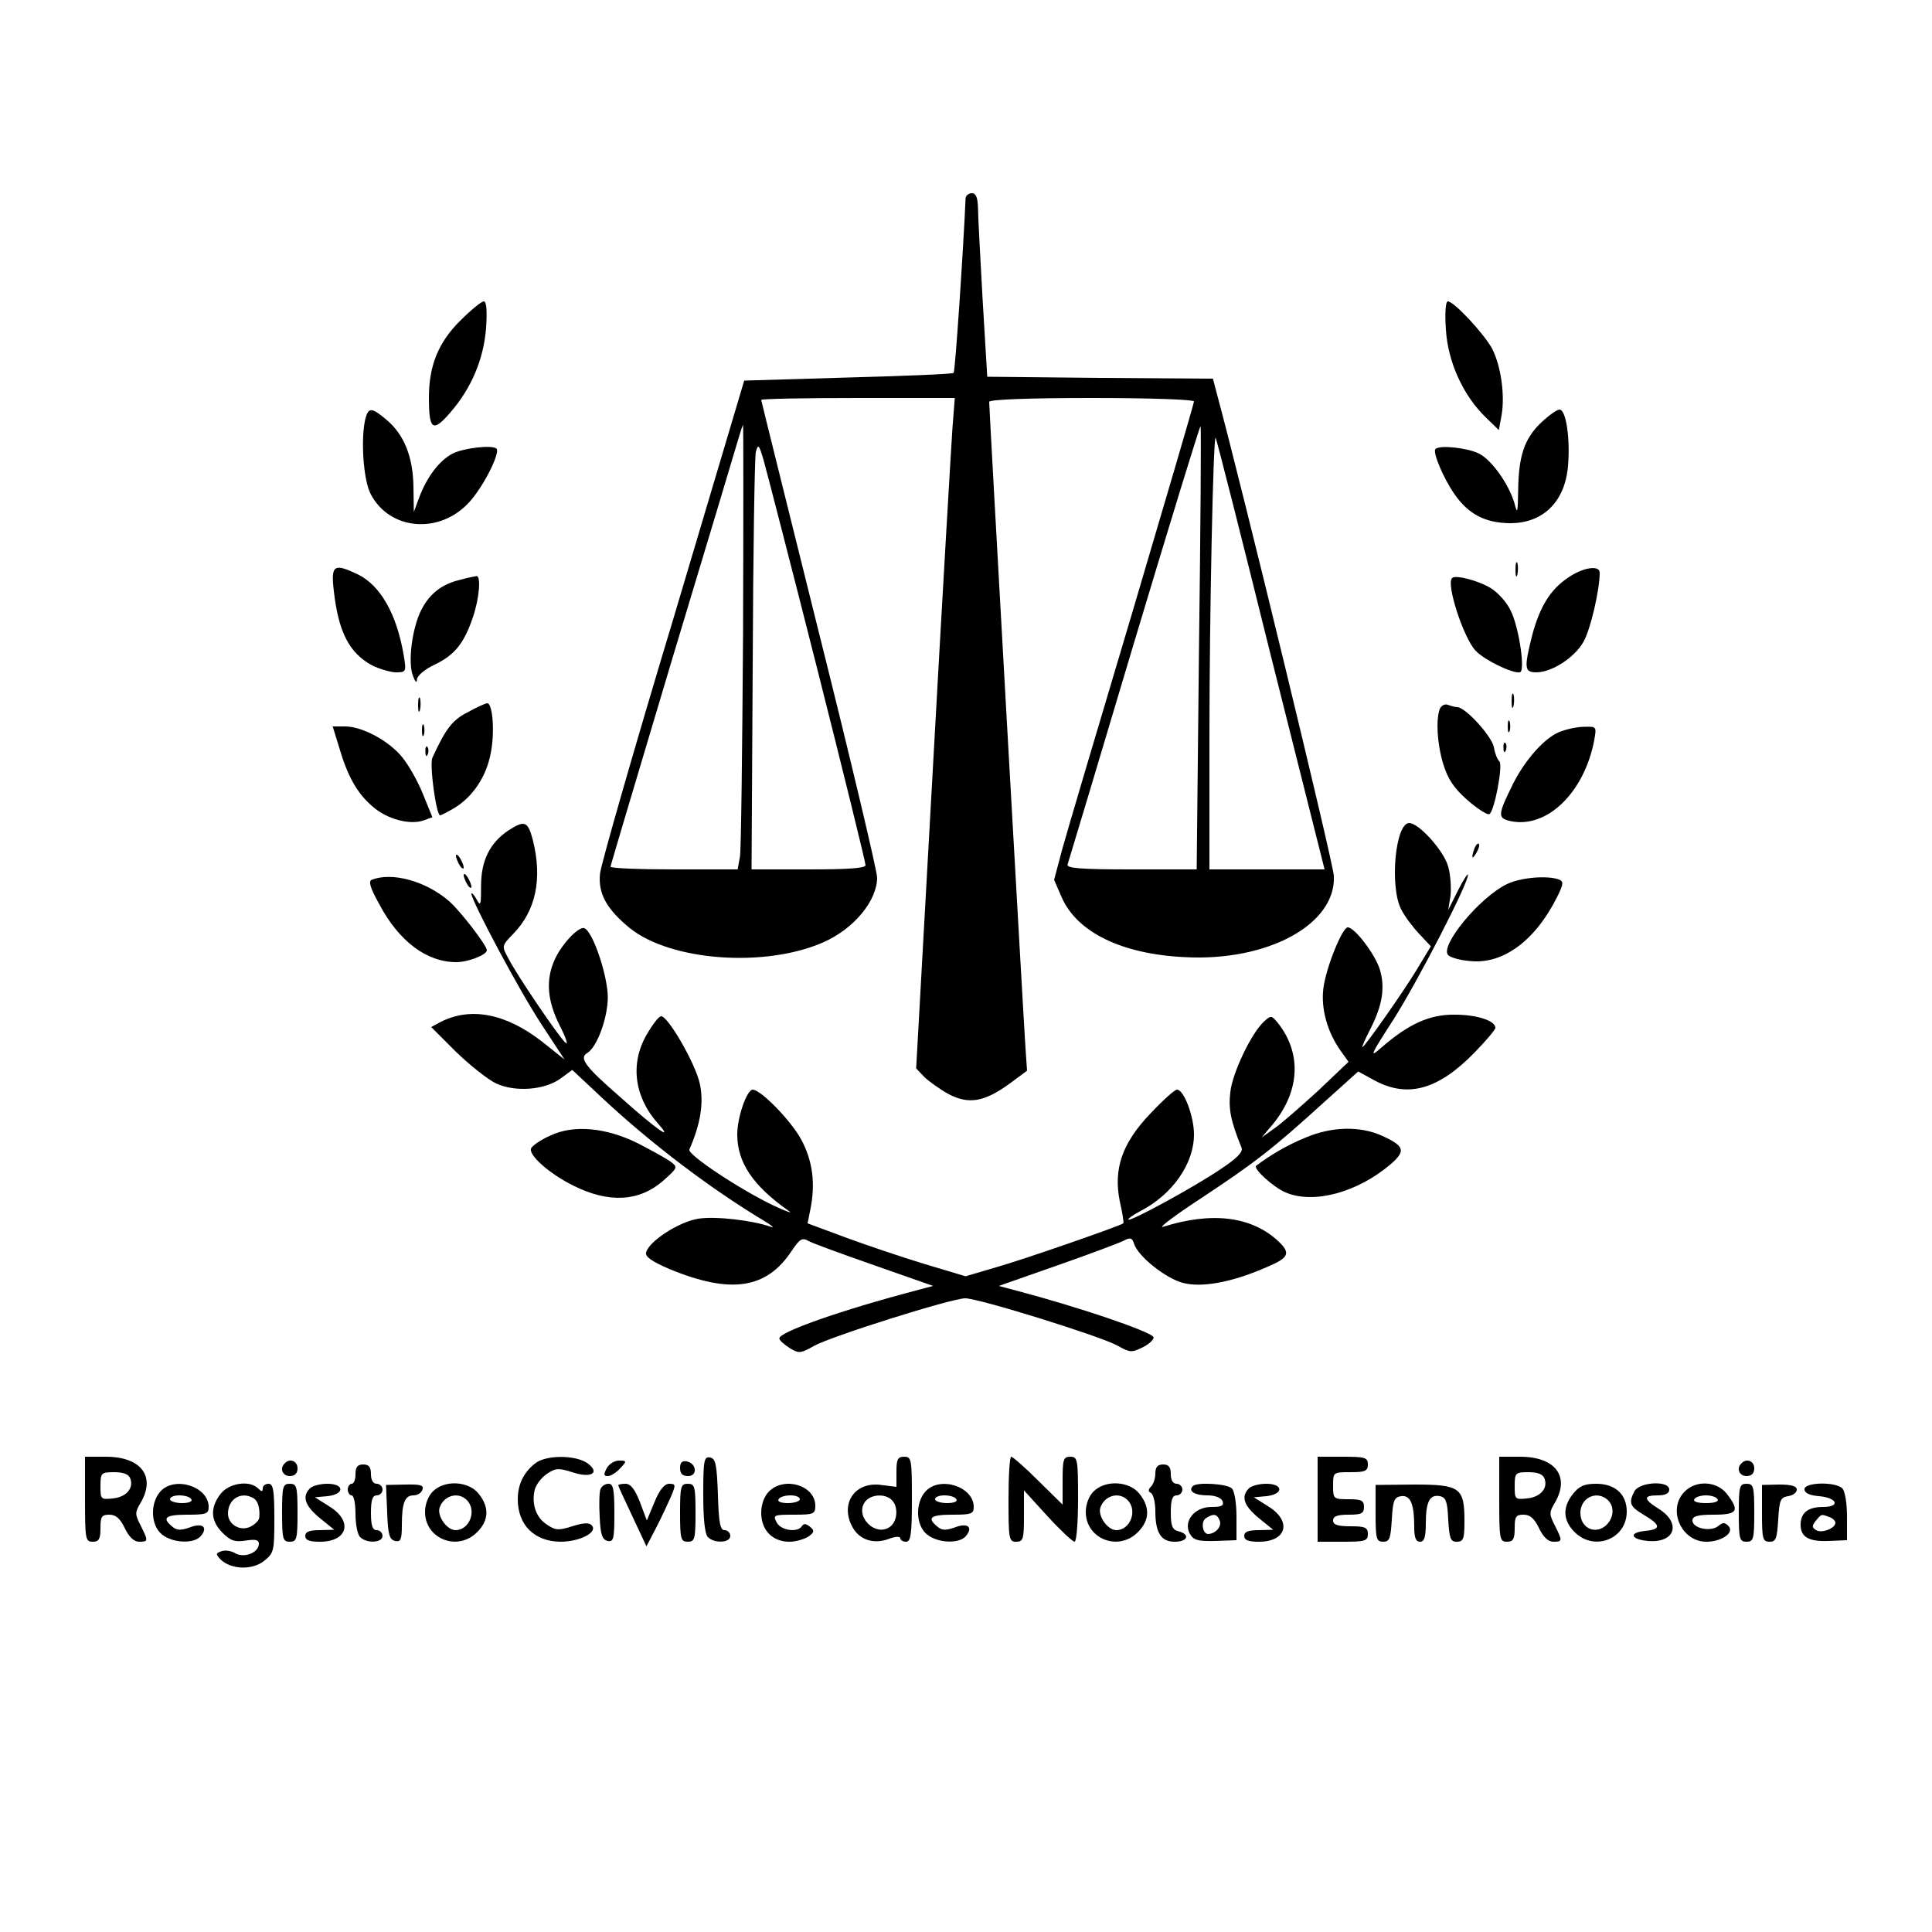
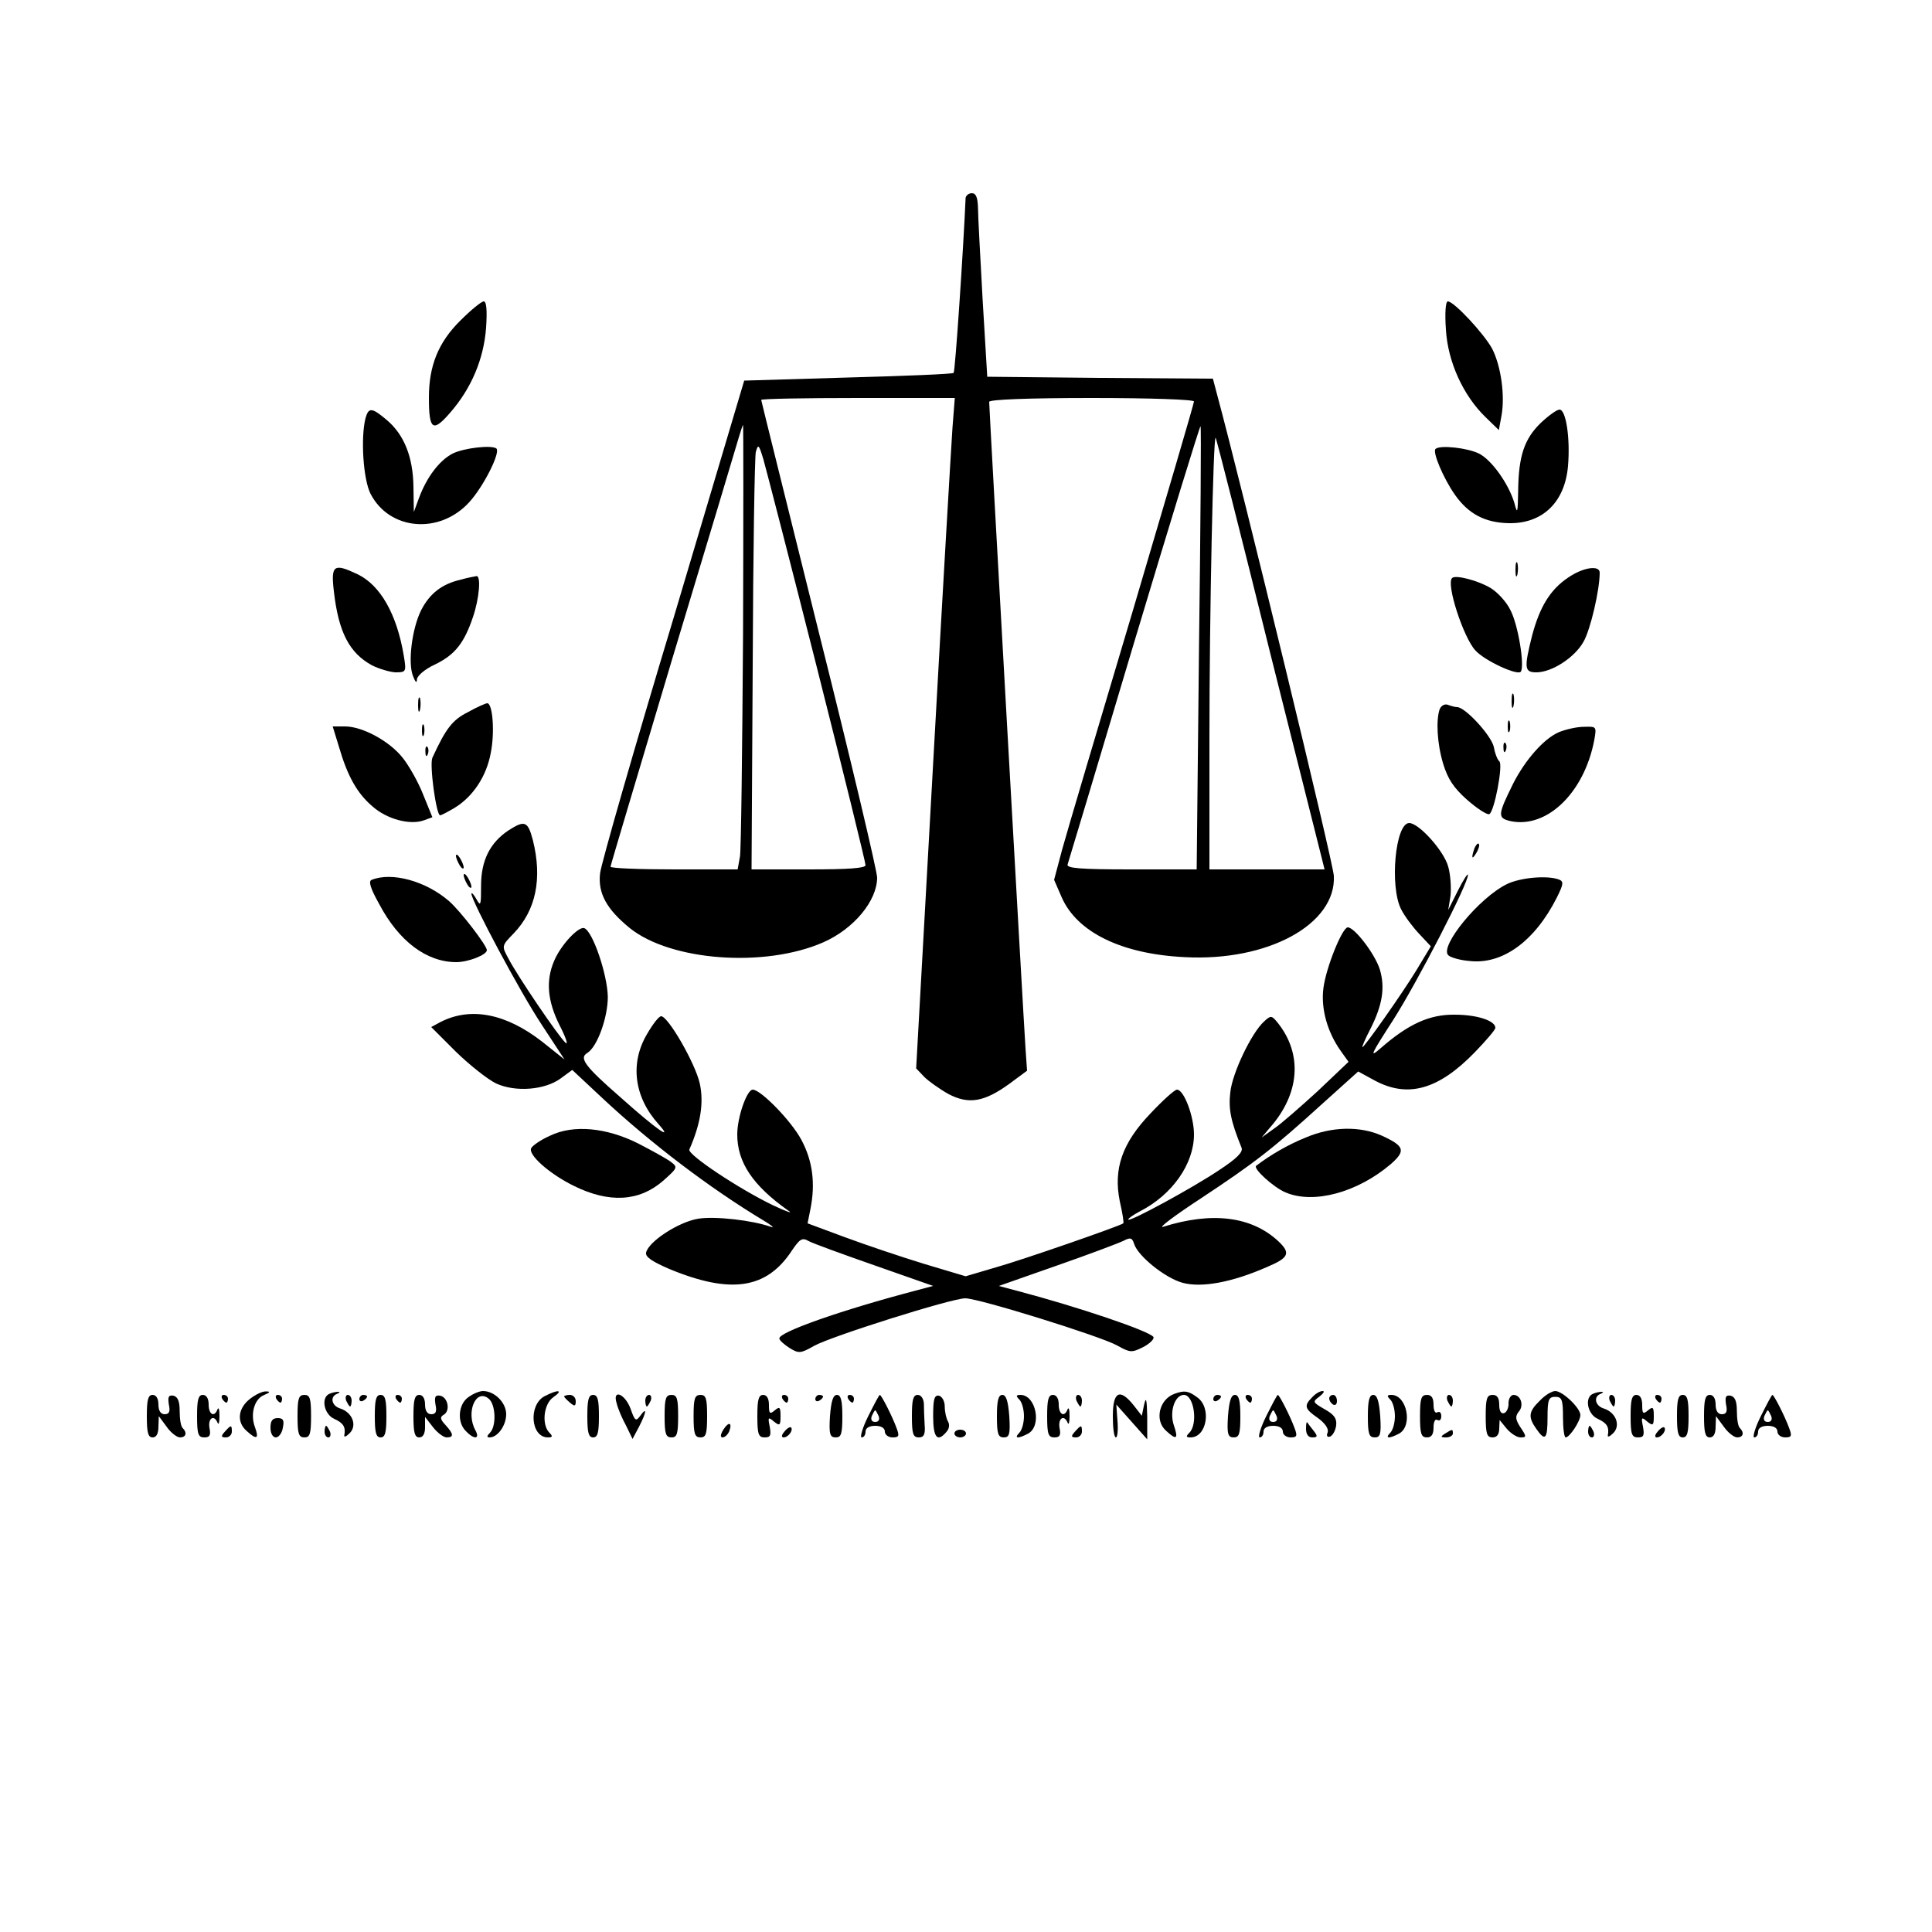
<svg xmlns="http://www.w3.org/2000/svg" version="1.0" width="500pt" height="500pt" viewBox="0 0 500 500" preserveAspectRatio="xMidYMid meet">
  <g transform="translate(0,500) scale(0.1,-0.1)" fill="#000000" stroke="none">
    <path d="M2499 4488 c-6 -137 -27 -449 -31 -453 -2 -3 -125 -8 -273 -12 l-269 -8 -183 -615 c-102 -338 -187 -635 -190 -660 -6 -52 17 -93 77 -142 106 -85 349 -103 500 -37 80 35 140 108 140 168 0 16 -67 300 -150 631 -82 330 -150 603 -150 605 0 3 113 5 251 5 l250 0 -6 -77 c-3 -43 -26 -433 -50 -868 l-44 -790 21 -22 c11 -11 39 -31 62 -44 53 -28 93 -21 158 26 l46 34 -4 58 c-4 55 -94 1653 -94 1673 0 6 100 10 265 10 154 0 265 -4 265 -9 0 -5 -72 -250 -159 -544 -88 -295 -170 -571 -182 -615 l-21 -79 20 -46 c40 -90 155 -146 317 -154 216 -12 393 85 387 210 -1 32 -237 1005 -303 1249 l-10 38 -292 2 -292 3 -12 200 c-6 110 -12 217 -12 238 -1 26 -5 37 -16 37 -8 0 -15 -6 -16 -12z m-576 -1130 c-2 -299 -5 -558 -8 -575 l-6 -33 -164 0 c-91 0 -165 3 -165 7 0 3 73 247 161 542 89 295 166 551 171 569 5 17 10 32 11 32 1 0 1 -244 0 -542z m1180 -36 l-6 -572 -170 0 c-131 0 -168 3 -164 13 2 6 80 265 172 574 93 310 170 561 172 560 2 -2 0 -261 -4 -575z m185 -15 l140 -557 -149 0 -149 0 0 343 c0 318 10 781 16 774 2 -1 66 -253 142 -560z m-1173 -38 c69 -273 125 -501 125 -508 0 -8 -45 -11 -147 -11 l-148 0 3 527 c1 291 5 539 8 553 6 22 8 20 20 -20 7 -25 70 -268 139 -541z" />
    <path d="M1192 4171 c-58 -57 -82 -118 -82 -200 0 -84 10 -91 55 -39 55 63 87 139 93 220 3 45 1 68 -6 68 -6 0 -33 -22 -60 -49z" />
    <path d="M3742 4147 c5 -84 45 -171 103 -227 l34 -33 7 38 c9 51 -1 126 -24 172 -21 39 -99 123 -115 123 -6 0 -8 -31 -5 -73z" />
    <path d="M946 3918 c-13 -51 -6 -159 13 -196 49 -95 179 -106 256 -21 37 41 80 127 70 138 -11 10 -84 2 -114 -13 -34 -18 -66 -60 -86 -113 l-14 -38 -1 65 c-1 77 -24 135 -69 173 -39 33 -47 33 -55 5z" />
    <path d="M3987 3905 c-42 -41 -57 -85 -58 -175 -1 -59 -2 -62 -10 -31 -15 49 -58 110 -91 127 -30 15 -102 23 -113 12 -8 -8 20 -75 50 -118 35 -50 78 -73 141 -74 87 -1 144 55 152 148 6 71 -5 146 -22 146 -7 0 -29 -16 -49 -35z" />
    <path d="M3922 3525 c0 -16 2 -22 5 -12 2 9 2 23 0 30 -3 6 -5 -1 -5 -18z" />
    <path d="M864 3470 c12 -106 40 -160 99 -192 18 -9 45 -17 60 -18 28 0 29 1 22 43 -18 108 -61 183 -120 211 -61 29 -69 24 -61 -44z" />
    <path d="M4058 3505 c-46 -31 -73 -75 -93 -150 -21 -84 -20 -95 11 -95 40 0 99 38 122 79 18 31 42 134 42 179 0 20 -43 14 -82 -13z" />
    <path d="M1193 3500 c-49 -11 -81 -36 -103 -79 -24 -48 -35 -137 -21 -171 6 -16 10 -19 10 -8 1 9 20 26 46 38 52 25 76 55 99 123 17 50 21 108 9 106 -5 -1 -23 -4 -40 -9z" />
    <path d="M3758 3504 c-16 -15 29 -153 60 -187 24 -27 111 -67 118 -55 10 16 -7 121 -27 159 -10 21 -33 46 -51 57 -33 20 -92 35 -100 26z" />
    <path d="M3912 3185 c0 -16 2 -22 5 -12 2 9 2 23 0 30 -3 6 -5 -1 -5 -18z" />
    <path d="M1082 3175 c0 -16 2 -22 5 -12 2 9 2 23 0 30 -3 6 -5 -1 -5 -18z" />
    <path d="M1211 3157 c-40 -20 -57 -42 -92 -118 -8 -18 10 -149 20 -149 3 0 20 9 37 19 48 29 83 82 94 142 11 54 5 129 -9 129 -4 0 -27 -10 -50 -23z" />
    <path d="M3726 3165 c-10 -28 -7 -89 9 -142 12 -39 27 -62 62 -93 25 -22 51 -39 57 -37 13 4 37 130 26 137 -4 3 -11 19 -14 37 -7 30 -74 103 -95 103 -5 0 -16 3 -24 6 -8 3 -17 -2 -21 -11z" />
    <path d="M3902 3120 c0 -14 2 -19 5 -12 2 6 2 18 0 25 -3 6 -5 1 -5 -13z" />
    <path d="M1092 3110 c0 -14 2 -19 5 -12 2 6 2 18 0 25 -3 6 -5 1 -5 -13z" />
    <path d="M877 3068 c22 -76 47 -121 87 -155 37 -33 97 -49 133 -36 l22 8 -24 59 c-13 33 -37 75 -53 95 -34 43 -104 81 -149 81 l-32 0 16 -52z" />
    <path d="M4034 3105 c-39 -17 -87 -72 -118 -133 -40 -81 -41 -89 -7 -97 94 -20 191 73 217 210 6 35 6 35 -27 34 -19 0 -48 -7 -65 -14z" />
    <path d="M3891 3064 c0 -11 3 -14 6 -6 3 7 2 16 -1 19 -3 4 -6 -2 -5 -13z" />
    <path d="M1101 3054 c0 -11 3 -14 6 -6 3 7 2 16 -1 19 -3 4 -6 -2 -5 -13z" />
    <path d="M1316 2851 c-48 -32 -71 -78 -71 -143 0 -51 -1 -55 -12 -35 -7 12 -12 18 -13 14 0 -18 125 -253 182 -339 l59 -90 -59 47 c-93 72 -184 90 -262 50 l-24 -13 64 -64 c36 -35 83 -72 104 -82 50 -23 126 -17 167 13 l30 22 77 -72 c125 -117 279 -234 417 -317 22 -13 31 -21 20 -17 -48 17 -144 28 -188 21 -50 -8 -129 -59 -135 -88 -2 -11 16 -23 60 -42 159 -66 252 -52 317 47 21 31 27 35 44 25 11 -6 88 -34 171 -63 l151 -53 -45 -12 c-191 -50 -356 -108 -353 -124 0 -5 13 -16 27 -25 23 -14 28 -14 63 6 45 25 356 123 391 123 35 0 350 -98 393 -122 34 -19 38 -19 68 -4 17 9 29 21 26 26 -10 15 -192 77 -355 120 l-45 12 151 53 c83 29 160 58 172 64 17 9 22 8 27 -8 10 -32 81 -89 126 -101 49 -13 127 1 218 41 57 24 62 36 29 67 -69 64 -171 77 -298 37 -14 -4 31 30 100 75 139 92 184 127 315 246 l90 81 44 -24 c85 -45 164 -23 258 74 29 30 53 58 53 63 0 18 -46 34 -105 34 -65 1 -120 -24 -191 -86 -31 -27 -28 -20 32 73 63 99 195 355 193 375 0 5 -12 -13 -26 -41 l-25 -50 6 37 c2 20 0 54 -6 75 -11 41 -76 113 -101 113 -36 0 -51 -164 -21 -223 9 -18 30 -46 47 -64 l30 -32 -38 -63 c-38 -62 -134 -198 -139 -198 -2 0 7 21 20 46 32 63 39 108 25 155 -12 39 -65 109 -83 109 -14 0 -56 -103 -63 -157 -7 -53 10 -114 45 -163 l20 -28 -80 -76 c-45 -41 -95 -85 -113 -97 l-32 -23 21 25 c78 88 86 191 20 273 -15 18 -17 19 -35 2 -32 -29 -82 -133 -87 -183 -5 -43 1 -74 29 -143 5 -11 -12 -28 -56 -57 -68 -46 -237 -138 -237 -129 0 3 13 12 30 21 84 43 140 123 140 199 0 47 -26 116 -44 116 -6 0 -36 -27 -68 -61 -74 -77 -97 -144 -80 -228 7 -30 11 -56 9 -57 -6 -6 -262 -95 -330 -114 l-78 -23 -107 32 c-59 18 -151 49 -205 69 l-97 36 7 35 c14 68 6 127 -23 181 -26 49 -105 130 -126 130 -15 0 -40 -71 -40 -116 0 -72 40 -132 132 -197 14 -9 -4 -3 -40 14 -89 43 -221 131 -216 144 29 66 38 121 27 171 -12 53 -82 174 -100 174 -6 0 -22 -21 -37 -47 -44 -75 -33 -162 30 -232 41 -46 -4 -15 -98 69 -93 81 -108 102 -86 115 26 16 53 92 53 145 -1 58 -39 170 -61 178 -15 5 -61 -44 -78 -85 -22 -51 -17 -104 14 -166 16 -31 23 -52 16 -46 -17 14 -126 175 -148 218 -18 33 -18 33 13 65 58 60 75 142 50 242 -13 49 -21 52 -63 25z" />
    <path d="M3816 2805 c-9 -26 -7 -32 5 -12 6 10 9 21 6 23 -2 3 -7 -2 -11 -11z" />
    <path d="M1180 2785 c0 -5 5 -17 10 -25 5 -8 10 -10 10 -5 0 6 -5 17 -10 25 -5 8 -10 11 -10 5z" />
    <path d="M1200 2735 c0 -5 5 -17 10 -25 5 -8 10 -10 10 -5 0 6 -5 17 -10 25 -5 8 -10 11 -10 5z" />
    <path d="M962 2723 c-9 -3 -4 -21 19 -62 51 -97 123 -151 200 -151 31 0 79 19 79 31 0 12 -69 102 -98 127 -60 52 -148 76 -200 55z" />
    <path d="M3900 2712 c-72 -35 -175 -161 -152 -184 6 -6 30 -13 55 -15 85 -10 169 51 226 164 18 36 18 42 5 47 -30 11 -99 5 -134 -12z" />
    <path d="M1424 2061 c-23 -10 -45 -25 -49 -32 -10 -16 45 -66 110 -98 91 -45 169 -41 231 13 38 34 39 35 19 50 -11 8 -49 29 -84 47 -82 41 -167 49 -227 20z" />
    <path d="M3379 2056 c-45 -18 -93 -46 -128 -73 -9 -7 45 -56 76 -69 73 -31 186 0 272 73 40 35 36 47 -23 74 -56 25 -129 24 -197 -5z" />
-     <path d="M220 1120 c0 -103 1 -110 20 -110 16 0 20 7 20 35 0 30 3 35 23 35 17 0 28 -10 40 -35 11 -23 24 -35 37 -35 24 0 24 2 4 42 -15 29 -15 34 0 59 40 68 1 119 -90 119 l-54 0 0 -110z m117 54 c10 -26 -11 -49 -46 -52 -30 -3 -31 -2 -31 32 0 34 2 36 35 36 24 0 38 -5 42 -16z" />
-     <path d="M1384 1212 c-29 -23 -44 -54 -44 -92 0 -67 43 -109 110 -110 51 0 99 25 81 43 -7 7 -22 6 -50 -3 -35 -11 -43 -11 -65 4 -29 18 -41 54 -32 91 4 14 18 32 32 41 22 15 30 15 65 4 50 -17 74 -1 38 24 -31 21 -108 21 -135 -2z" />
-     <path d="M1820 1133 c0 -64 4 -103 12 -111 17 -17 58 -15 58 3 0 8 -7 15 -15 15 -11 0 -15 19 -17 92 -3 79 -6 93 -20 96 -16 3 -18 -7 -18 -95z" />
-     <path d="M2320 1191 l0 -39 -40 5 c-67 9 -106 -47 -75 -107 18 -35 56 -48 97 -32 16 6 28 6 28 1 0 -5 7 -9 15 -9 12 0 15 19 15 110 0 103 -1 110 -20 110 -17 0 -20 -7 -20 -39z m-12 -73 c17 -17 15 -53 -3 -68 -38 -31 -96 27 -65 65 15 18 51 20 68 3z" />
-     <path d="M2610 1120 c0 -103 1 -110 20 -110 18 0 20 7 20 66 l0 67 61 -67 c33 -36 65 -66 70 -66 5 0 9 50 9 110 0 103 -1 110 -20 110 -18 0 -20 -7 -20 -62 l0 -62 -63 62 c-34 34 -66 62 -70 62 -4 0 -7 -49 -7 -110z" />
-     <path d="M3410 1120 l0 -110 65 0 c58 0 65 2 65 20 0 17 -7 20 -45 20 -33 0 -45 4 -45 15 0 11 11 15 40 15 33 0 40 3 40 20 0 17 -7 20 -40 20 -39 0 -40 1 -40 35 0 35 0 35 45 35 38 0 45 3 45 20 0 18 -7 20 -65 20 l-65 0 0 -110z" />
-     <path d="M3880 1120 c0 -103 1 -110 20 -110 16 0 20 7 20 35 0 30 3 35 23 35 17 0 28 -10 40 -35 11 -23 24 -35 37 -35 24 0 24 2 4 42 -15 29 -15 34 0 59 40 68 1 119 -90 119 l-54 0 0 -110z m117 54 c10 -26 -11 -49 -46 -52 -30 -3 -31 -2 -31 32 0 34 2 36 35 36 24 0 38 -5 42 -16z" />
-     <path d="M737 1213 c-14 -13 -6 -33 13 -33 13 0 20 7 20 20 0 19 -20 27 -33 13z" />
-     <path d="M1570 1200 c-8 -16 -8 -20 3 -20 8 0 22 9 32 20 18 19 17 20 -3 20 -12 0 -26 -9 -32 -20z" />
-     <path d="M1760 1201 c0 -15 6 -21 21 -21 25 0 22 33 -4 38 -12 2 -17 -3 -17 -17z" />
-     <path d="M4507 1213 c-14 -13 -6 -33 13 -33 13 0 20 7 20 20 0 19 -20 27 -33 13z" />
-     <path d="M920 1185 c0 -14 -4 -25 -10 -25 -5 0 -10 -7 -10 -15 0 -8 5 -15 10 -15 6 0 10 -22 10 -48 0 -26 5 -53 12 -60 17 -17 58 -15 58 3 0 8 -7 15 -15 15 -11 0 -15 12 -15 45 0 33 4 45 15 45 8 0 15 7 15 15 0 8 -7 15 -15 15 -9 0 -15 9 -15 25 0 18 -5 25 -20 25 -15 0 -20 -7 -20 -25z" />
-     <path d="M2990 1187 c0 -13 -5 -28 -11 -34 -8 -8 -8 -13 0 -17 6 -4 11 -25 11 -47 0 -56 15 -79 50 -79 34 0 41 19 10 27 -16 4 -20 14 -20 49 0 32 4 44 15 44 8 0 15 7 15 15 0 8 -7 15 -15 15 -9 0 -15 9 -15 25 0 18 -5 25 -20 25 -14 0 -20 -7 -20 -23z" />
-     <path d="M415 1140 c-27 -30 -25 -88 4 -111 28 -23 84 -25 101 -4 19 23 4 35 -29 22 -23 -8 -33 -8 -45 2 -28 23 -18 31 39 31 48 0 55 2 55 20 0 53 -88 81 -125 40z m80 -20 c4 -6 -7 -10 -24 -10 -17 0 -31 5 -31 10 0 6 11 10 24 10 14 0 28 -4 31 -10z" />
-     <path d="M571 1134 c-28 -36 -26 -70 5 -101 21 -21 32 -24 60 -20 25 4 34 2 34 -8 0 -23 -37 -38 -61 -25 -11 7 -28 9 -37 5 -14 -5 -14 -7 -1 -21 27 -26 81 -28 112 -4 26 21 27 25 27 111 0 72 -3 89 -15 89 -8 0 -15 -5 -15 -12 0 -9 -3 -9 -12 0 -22 22 -75 14 -97 -14z m86 -12 c11 -7 16 -26 14 -49 0 -7 -10 -17 -21 -23 -27 -15 -60 4 -60 33 0 38 35 59 67 39z" />
-     <path d="M730 1085 c0 -68 2 -75 20 -75 18 0 20 7 20 75 0 68 -2 75 -20 75 -18 0 -20 -7 -20 -75z" />
-     <path d="M802 1148 c-21 -21 -13 -45 26 -77 l37 -30 -37 -1 c-27 0 -38 -4 -38 -15 0 -11 11 -15 38 -15 72 0 86 53 25 91 l-38 24 33 3 c44 5 44 32 -1 32 -18 0 -38 -5 -45 -12z" />
-     <path d="M1002 1086 c2 -58 6 -71 21 -74 14 -3 17 4 17 41 0 58 8 77 30 77 10 0 20 6 23 14 5 12 -4 15 -44 14 l-50 -1 3 -71z" />
-     <path d="M1120 1140 c-12 -12 -20 -33 -20 -53 0 -70 85 -103 135 -52 30 30 32 64 4 99 -26 33 -88 37 -119 6z m88 -22 c27 -27 7 -78 -29 -78 -23 0 -49 38 -41 59 11 31 48 41 70 19z" />
-     <path d="M1554 1146 c-3 -7 -4 -40 -2 -72 2 -47 7 -59 21 -62 15 -3 17 6 17 72 0 62 -3 76 -15 76 -9 0 -18 -6 -21 -14z" />
-     <path d="M1600 1156 c0 -2 17 -39 37 -81 l36 -77 25 48 c14 27 31 64 39 82 12 29 12 32 -5 32 -12 0 -25 -15 -38 -47 l-20 -48 -18 48 c-13 33 -24 47 -37 47 -11 0 -19 -2 -19 -4z" />
-     <path d="M1760 1085 c0 -68 2 -75 20 -75 18 0 20 7 20 75 0 68 -2 75 -20 75 -18 0 -20 -7 -20 -75z" />
-     <path d="M1990 1140 c-12 -12 -20 -33 -20 -55 0 -45 29 -75 73 -75 17 0 40 7 50 14 15 11 15 15 3 25 -10 8 -16 9 -21 1 -11 -17 -54 -11 -65 10 -10 19 -8 20 45 20 51 0 55 2 55 23 0 53 -80 77 -120 37z m80 -20 c0 -5 -14 -10 -31 -10 -17 0 -28 4 -24 10 3 6 17 10 31 10 13 0 24 -4 24 -10z" />
-     <path d="M2395 1140 c-27 -30 -25 -88 4 -111 28 -23 84 -25 101 -4 19 23 4 35 -29 22 -23 -8 -33 -8 -45 2 -28 23 -18 31 39 31 48 0 55 2 55 20 0 53 -88 81 -125 40z m80 -20 c4 -6 -7 -10 -24 -10 -17 0 -31 5 -31 10 0 6 11 10 24 10 14 0 28 -4 31 -10z" />
-     <path d="M2830 1140 c-12 -12 -20 -33 -20 -53 0 -70 85 -103 135 -52 30 30 32 64 4 99 -26 33 -88 37 -119 6z m88 -22 c27 -27 7 -78 -29 -78 -23 0 -49 38 -41 59 11 31 48 41 70 19z" />
-     <path d="M3087 1154 c-13 -13 5 -24 38 -24 20 0 35 -6 39 -15 4 -12 -3 -15 -29 -15 -44 0 -73 -37 -56 -69 10 -17 20 -20 66 -19 l55 2 0 61 c0 34 -5 66 -12 73 -12 12 -90 17 -101 6z m70 -90 c5 -15 -11 -33 -30 -34 -15 0 -20 32 -6 41 20 13 29 11 36 -7z" />
-     <path d="M3232 1148 c-21 -21 -13 -45 26 -77 l37 -30 -37 -1 c-27 0 -38 -4 -38 -15 0 -11 11 -15 38 -15 72 0 86 53 25 91 l-38 24 33 3 c44 5 44 32 -1 32 -18 0 -38 -5 -45 -12z" />
-     <path d="M3560 1084 c0 -67 2 -74 20 -74 16 0 19 8 22 58 3 49 6 57 24 60 24 3 34 -19 34 -80 0 -27 4 -38 15 -38 11 0 15 12 15 48 0 55 10 75 36 70 16 -3 20 -14 22 -61 3 -49 6 -57 22 -57 17 0 20 7 20 53 0 87 -11 95 -130 95 l-100 -1 0 -73z" />
-     <path d="M4071 1134 c-28 -35 -26 -69 4 -99 51 -51 135 -18 135 53 0 45 -30 72 -79 72 -31 0 -44 -6 -60 -26z m85 -12 c19 -13 23 -39 8 -61 -26 -36 -74 -21 -74 24 0 36 37 57 66 37z" />
-     <path d="M4230 1141 c-16 -31 -12 -40 25 -62 44 -26 44 -37 3 -41 -44 -4 -38 -22 7 -26 70 -6 87 46 28 83 -40 25 -41 35 -3 35 20 0 30 5 30 15 0 24 -76 20 -90 -4z" />
-     <path d="M4360 1140 c-46 -46 -9 -130 56 -130 40 0 74 24 57 41 -10 10 -15 9 -27 -1 -20 -15 -66 -5 -66 15 0 11 13 15 55 15 62 0 68 10 34 54 -26 33 -79 36 -109 6z m85 -20 c4 -6 -8 -10 -30 -10 -22 0 -34 4 -30 10 3 6 17 10 30 10 13 0 27 -4 30 -10z" />
-     <path d="M4500 1085 c0 -68 2 -75 20 -75 18 0 20 7 20 75 0 68 -2 75 -20 75 -18 0 -20 -7 -20 -75z" />
-     <path d="M4560 1083 c0 -66 2 -73 20 -73 16 0 19 8 22 58 3 50 6 57 26 60 12 2 22 9 22 17 0 9 -14 13 -45 13 l-45 -1 0 -74z" />
-     <path d="M4670 1146 c0 -10 13 -16 37 -18 48 -4 57 -28 11 -28 -39 0 -58 -15 -58 -46 0 -32 21 -44 73 -42 l47 2 0 61 c0 34 -5 66 -12 73 -18 18 -98 16 -98 -2z m64 -72 c9 -3 16 -10 16 -15 0 -14 -35 -28 -50 -19 -11 7 -11 11 -1 24 15 18 14 18 35 10z" />
+     <path d="M646 1379 c-30 -24 -34 -59 -8 -82 26 -24 33 -21 22 9 -13 34 -2 74 24 84 15 6 16 9 5 9 -9 1 -28 -8 -43 -20z" />
+     <path d="M853 1393 c-23 -9 -15 -53 12 -65 24 -11 30 -21 26 -43 -1 -5 5 -3 14 6 20 20 7 54 -25 64 -22 7 -27 31 -7 38 6 3 8 5 2 5 -5 0 -16 -2 -22 -5z" />
+     <path d="M1212 1384 c-26 -18 -30 -65 -6 -88 22 -23 37 -20 24 3 -25 47 2 109 35 81 18 -15 20 -71 3 -88 -8 -8 -9 -12 -1 -12 21 0 43 31 43 60 0 30 -30 60 -60 60 -9 0 -26 -7 -38 -16z" />
+     <path d="M1410 1387 c-43 -22 -37 -107 8 -107 12 0 13 3 4 12 -21 21 -15 75 10 92 27 19 13 21 -22 3z" />
+     <path d="M3040 1393 c-40 -14 -53 -69 -22 -96 27 -25 32 -21 20 14 -12 35 2 79 26 79 26 0 37 -75 14 -98 -9 -9 -9 -12 3 -12 43 0 55 78 17 104 -23 17 -33 18 -58 9z" />
+     <path d="M3396 1384 c-22 -22 -20 -30 15 -54 19 -14 28 -28 25 -37 -4 -9 -1 -13 6 -11 7 3 14 15 16 29 2 18 -5 28 -30 42 -31 18 -32 19 -13 33 10 8 14 14 8 14 -7 0 -19 -7 -27 -16z" />
+     <path d="M3985 1375 c-29 -28 -31 -42 -9 -73 23 -33 29 -27 29 30 0 46 3 53 20 53 17 0 20 -7 20 -53 0 -28 3 -52 7 -52 10 0 38 42 38 58 0 18 -46 62 -65 62 -9 0 -27 -11 -40 -25z" />
+     <path d="M4123 1393 c-23 -9 -15 -53 12 -65 24 -11 30 -21 26 -43 -1 -5 5 -3 14 6 20 20 7 54 -25 64 -22 7 -27 31 -7 38 6 3 8 5 2 5 -5 0 -16 -2 -22 -5z" />
+     <path d="M380 1335 c0 -42 3 -55 15 -55 10 0 15 10 15 28 l1 27 20 -27 c11 -16 27 -28 35 -28 15 0 19 12 7 24 -5 4 -8 24 -8 44 0 26 -5 37 -16 40 -13 2 -15 -3 -12 -23 4 -18 1 -25 -11 -25 -10 0 -16 9 -16 25 0 16 -6 25 -15 25 -12 0 -15 -13 -15 -55z" />
+     <path d="M510 1335 c0 -47 3 -55 19 -55 14 0 17 6 13 25 -4 25 12 35 21 13 3 -7 5 1 5 17 0 17 -2 24 -5 18 -8 -22 -23 -14 -23 12 0 16 -6 25 -15 25 -12 0 -15 -13 -15 -55z" />
+     <path d="M575 1380 c3 -5 8 -10 11 -10 2 0 4 5 4 10 0 6 -5 10 -11 10 -5 0 -7 -4 -4 -10z" />
+     <path d="M715 1380 c3 -5 8 -10 11 -10 2 0 4 5 4 10 0 6 -5 10 -11 10 -5 0 -7 -4 -4 -10z" />
+     <path d="M770 1335 c0 -46 3 -55 18 -55 14 0 17 9 17 55 0 46 -3 55 -17 55 -15 0 -18 -9 -18 -55z" />
+     <path d="M896 1375 c4 -8 8 -15 10 -15 2 0 4 7 4 15 0 8 -4 15 -10 15 -5 0 -7 -7 -4 -15z" />
+     <path d="M930 1379 c0 -5 5 -7 10 -4 6 3 10 8 10 11 0 2 -4 4 -10 4 -5 0 -10 -5 -10 -11z" />
+     <path d="M970 1335 c0 -42 3 -55 15 -55 12 0 15 13 15 55 0 42 -3 55 -15 55 -12 0 -15 -13 -15 -55z" />
+     <path d="M1025 1380 c3 -5 8 -10 11 -10 2 0 4 5 4 10 0 6 -5 10 -11 10 -5 0 -7 -4 -4 -10z" />
+     <path d="M1070 1335 c0 -42 3 -55 15 -55 10 0 15 10 15 26 l0 27 21 -27 c11 -14 27 -26 35 -26 19 0 18 9 -3 32 -14 15 -15 21 -4 27 17 11 10 45 -10 49 -13 2 -15 -3 -12 -23 4 -18 1 -25 -11 -25 -10 0 -16 9 -16 25 0 16 -6 25 -15 25 -12 0 -15 -13 -15 -55z" />
+     <path d="M1460 1386 c0 -2 7 -9 15 -16 12 -10 15 -10 15 4 0 9 -7 16 -15 16 -8 0 -15 -2 -15 -4z" />
+     <path d="M1520 1335 c0 -42 3 -55 15 -55 12 0 15 13 15 55 0 42 -3 55 -15 55 -12 0 -15 -13 -15 -55z" />
+     <path d="M1596 1368 c3 -13 14 -39 24 -57 l17 -35 17 32 c19 37 21 53 3 28 -11 -15 -14 -14 -25 18 -15 40 -48 52 -36 14z" />
+     <path d="M1670 1375 c0 -8 2 -15 4 -15 2 0 6 7 10 15 3 8 1 15 -4 15 -6 0 -10 -7 -10 -15z" />
+     <path d="M1720 1335 c0 -46 3 -55 18 -55 14 0 17 9 17 55 0 46 -3 55 -17 55 -15 0 -18 -9 -18 -55z" />
+     <path d="M1795 1335 c0 -46 3 -55 18 -55 14 0 17 9 17 55 0 46 -3 55 -17 55 -15 0 -18 -9 -18 -55z" />
+     <path d="M1960 1335 c0 -47 3 -55 19 -55 15 0 17 5 13 28 -5 24 -4 26 11 13 15 -12 17 -10 17 14 0 23 -2 26 -15 15 -13 -11 -15 -8 -15 14 0 16 -5 26 -15 26 -12 0 -15 -13 -15 -55z" />
+     <path d="M2025 1380 c3 -5 8 -10 11 -10 2 0 4 5 4 10 0 6 -5 10 -11 10 -5 0 -7 -4 -4 -10z" />
+     <path d="M2110 1379 c0 -5 5 -7 10 -4 6 3 10 8 10 11 0 2 -4 4 -10 4 -5 0 -10 -5 -10 -11z" />
+     <path d="M2148 1335 c-3 -47 0 -55 15 -55 14 0 17 9 17 55 0 41 -4 55 -14 55 -10 0 -15 -16 -18 -55z" />
+     <path d="M2195 1380 c3 -5 8 -10 11 -10 2 0 4 5 4 10 0 6 -5 10 -11 10 -5 0 -7 -4 -4 -10z" />
+     <path d="M2247 1335 c-15 -30 -22 -55 -17 -55 6 0 10 7 10 15 0 9 9 15 25 15 16 0 25 -6 25 -15 0 -8 9 -15 20 -15 17 0 18 4 10 25 -11 30 -39 85 -43 85 -2 0 -15 -25 -30 -55z m27 0 c3 -9 0 -15 -9 -15 -9 0 -12 6 -9 15 4 8 7 15 9 15 2 0 5 -7 9 -15z" />
+     <path d="M2360 1335 c0 -46 3 -55 18 -55 13 0 17 8 15 32 -1 18 -2 43 -2 56 -1 12 -7 22 -16 22 -12 0 -15 -13 -15 -55z" />
+     <path d="M2415 1335 c0 -56 11 -69 35 -40 7 8 8 19 3 27 -4 7 -8 24 -8 38 0 14 -7 26 -15 28 -12 2 -15 -9 -15 -53z" />
+     <path d="M2580 1335 c0 -46 3 -55 18 -55 14 0 17 8 14 55 -3 39 -8 55 -18 55 -10 0 -14 -14 -14 -55z" />
+     <path d="M2638 1378 c7 -7 12 -26 12 -43 0 -17 -5 -36 -12 -43 -15 -15 -3 -16 23 -2 36 20 20 100 -20 100 -12 0 -12 -3 -3 -12z" />
+     <path d="M2710 1335 c0 -47 3 -55 19 -55 14 0 17 6 13 25 -4 25 12 35 21 13 3 -7 5 1 5 17 0 17 -2 24 -5 18 -8 -22 -23 -14 -23 12 0 16 -6 25 -15 25 -12 0 -15 -13 -15 -55z" />
+     <path d="M2786 1375 c4 -8 8 -15 10 -15 2 0 4 7 4 15 0 8 -4 15 -10 15 -5 0 -7 -7 -4 -15z" />
+     <path d="M2880 1335 c0 -30 3 -55 8 -55 4 0 6 19 4 43 l-3 42 40 -45 40 -45 0 60 c-1 43 -3 52 -8 30 l-6 -29 -21 27 c-36 45 -54 36 -54 -28z" />
+     <path d="M3140 1379 c0 -5 5 -7 10 -4 6 3 10 8 10 11 0 2 -4 4 -10 4 -5 0 -10 -5 -10 -11z" />
+     <path d="M3178 1335 c-3 -47 0 -55 15 -55 14 0 17 9 17 55 0 41 -4 55 -14 55 -10 0 -15 -16 -18 -55z" />
+     <path d="M3225 1380 c3 -5 8 -10 11 -10 2 0 4 5 4 10 0 6 -5 10 -11 10 -5 0 -7 -4 -4 -10z" />
+     <path d="M3277 1335 c-15 -30 -22 -55 -17 -55 6 0 10 7 10 15 0 9 9 15 25 15 16 0 25 -6 25 -15 0 -8 9 -15 20 -15 17 0 18 4 10 25 -11 30 -39 85 -43 85 -2 0 -15 -25 -30 -55z m27 0 c3 -9 0 -15 -9 -15 -9 0 -12 6 -9 15 4 8 7 15 9 15 2 0 5 -7 9 -15z" />
+     <path d="M3440 1381 c0 -6 5 -13 10 -16 6 -3 10 1 10 9 0 9 -4 16 -10 16 -5 0 -10 -4 -10 -9z" />
+     <path d="M3540 1335 c0 -46 3 -55 18 -55 14 0 17 8 14 55 -3 39 -8 55 -18 55 -10 0 -14 -14 -14 -55z" />
+     <path d="M3598 1378 c7 -7 12 -26 12 -43 0 -17 -5 -36 -12 -43 -15 -15 -3 -16 23 -2 36 20 20 100 -20 100 -12 0 -12 -3 -3 -12z" />
+     <path d="M3675 1335 c0 -46 3 -55 18 -55 12 0 17 8 17 26 0 14 4 23 10 19 6 -3 10 1 10 10 0 9 -4 13 -10 10 -6 -4 -10 5 -10 19 0 18 -5 26 -17 26 -15 0 -18 -9 -18 -55z" />
+     <path d="M3746 1375 c4 -8 8 -15 10 -15 2 0 4 7 4 15 0 8 -4 15 -10 15 -5 0 -7 -7 -4 -15z" />
+     <path d="M3845 1335 c0 -46 3 -55 18 -55 11 0 17 8 17 23 l1 22 18 -22 c11 -13 27 -23 36 -23 16 0 16 2 0 26 -13 20 -14 28 -5 40 15 16 6 44 -13 44 -7 0 -13 -10 -13 -21 1 -12 -5 -24 -11 -26 -8 -3 -13 5 -13 21 0 18 -5 26 -17 26 -15 0 -18 -9 -18 -55z" />
+     <path d="M4166 1375 c4 -8 8 -15 10 -15 2 0 4 7 4 15 0 8 -4 15 -10 15 -5 0 -7 -7 -4 -15z" />
+     <path d="M4220 1335 c0 -47 3 -55 19 -55 15 0 17 5 13 28 -5 24 -4 26 11 13 15 -12 17 -10 17 14 0 23 -2 26 -15 15 -13 -11 -15 -8 -15 14 0 16 -5 26 -15 26 -12 0 -15 -13 -15 -55z" />
+     <path d="M4285 1380 c3 -5 8 -10 11 -10 2 0 4 5 4 10 0 6 -5 10 -11 10 -5 0 -7 -4 -4 -10z" />
+     <path d="M4340 1335 c0 -42 3 -55 15 -55 12 0 15 13 15 55 0 42 -3 55 -15 55 -12 0 -15 -13 -15 -55z" />
+     <path d="M4410 1335 c0 -42 3 -55 15 -55 10 0 15 10 15 28 l1 27 20 -27 c11 -16 27 -28 35 -28 15 0 19 12 7 24 -5 4 -8 24 -8 44 0 26 -5 37 -16 40 -13 2 -15 -3 -12 -23 4 -18 1 -25 -11 -25 -10 0 -16 9 -16 25 0 16 -6 25 -15 25 -12 0 -15 -13 -15 -55z" />
+     <path d="M4557 1335 c-15 -30 -22 -55 -17 -55 6 0 10 7 10 15 0 9 9 15 25 15 16 0 25 -6 25 -15 0 -8 9 -15 20 -15 17 0 18 4 10 25 -11 30 -39 85 -43 85 -2 0 -15 -25 -30 -55z m27 0 c3 -9 0 -15 -9 -15 -9 0 -12 6 -9 15 4 8 7 15 9 15 2 0 5 -7 9 -15z" />
+     <path d="M700 1305 c0 -15 6 -25 14 -25 7 0 16 11 18 25 4 19 1 25 -13 25 -14 0 -19 -7 -19 -25z" />
+     <path d="M1872 1300 c-8 -13 -8 -20 -2 -20 6 0 13 7 17 15 9 24 -1 27 -15 5z" />
+     <path d="M3380 1302 c0 -14 6 -22 16 -22 14 0 15 3 3 18 -7 9 -15 19 -16 21 -2 2 -3 -5 -3 -17z" />
+     <path d="M582 1295 c-11 -12 -10 -15 3 -15 8 0 15 7 15 15 0 18 -2 18 -18 0z" />
+     <path d="M840 1295 c0 -8 4 -15 10 -15 5 0 7 7 4 15 -4 8 -8 15 -10 15 -2 0 -4 -7 -4 -15z" />
+     <path d="M2030 1295 c-8 -9 -8 -15 -2 -15 12 0 26 19 19 26 -2 2 -10 -2 -17 -11z" />
+     <path d="M2782 1295 c-11 -12 -10 -15 3 -15 8 0 15 7 15 15 0 18 -2 18 -18 0z" />
+     <path d="M4110 1295 c0 -8 4 -15 10 -15 5 0 7 7 4 15 -4 8 -8 15 -10 15 -2 0 -4 -7 -4 -15z" />
+     <path d="M4290 1295 c-8 -9 -8 -15 -2 -15 12 0 26 19 19 26 -2 2 -10 -2 -17 -11z" />
+     <path d="M2470 1290 c0 -5 7 -10 15 -10 8 0 15 5 15 10 0 6 -7 10 -15 10 -8 0 -15 -4 -15 -10z" />
+     <path d="M3740 1290 c-13 -8 -12 -10 3 -10 9 0 17 5 17 10 0 12 -1 12 -20 0z" />
  </g>
</svg>
